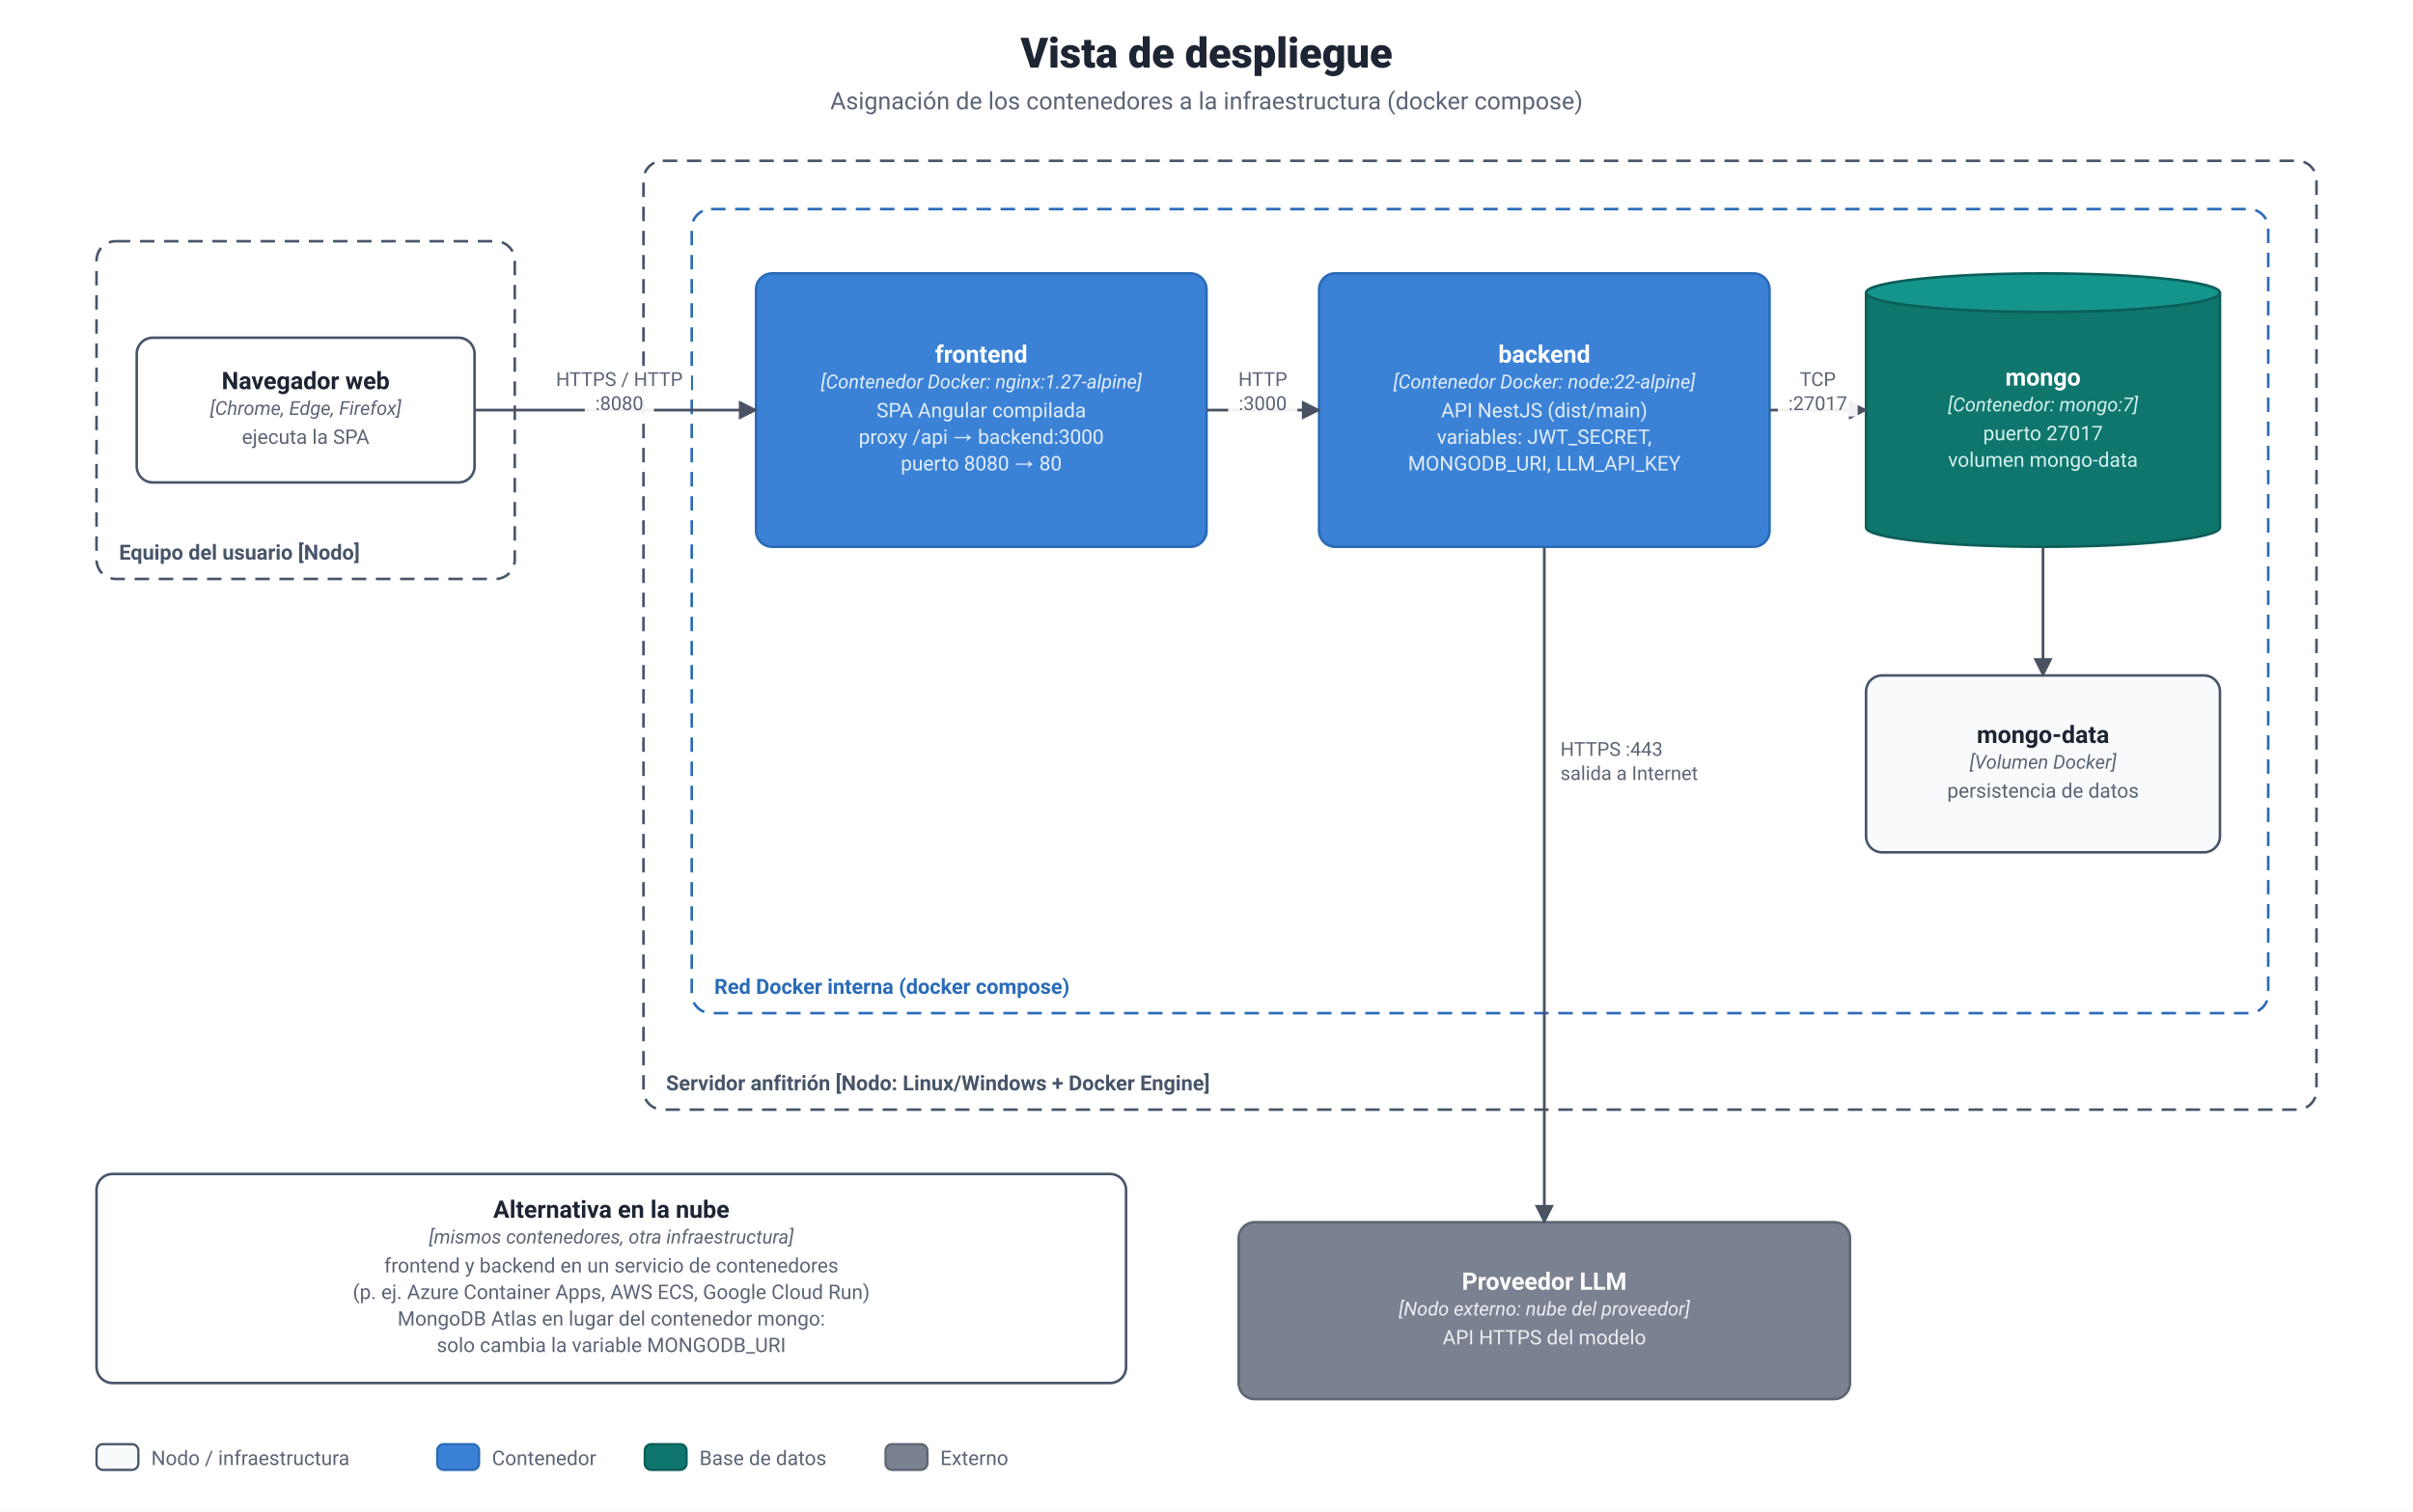
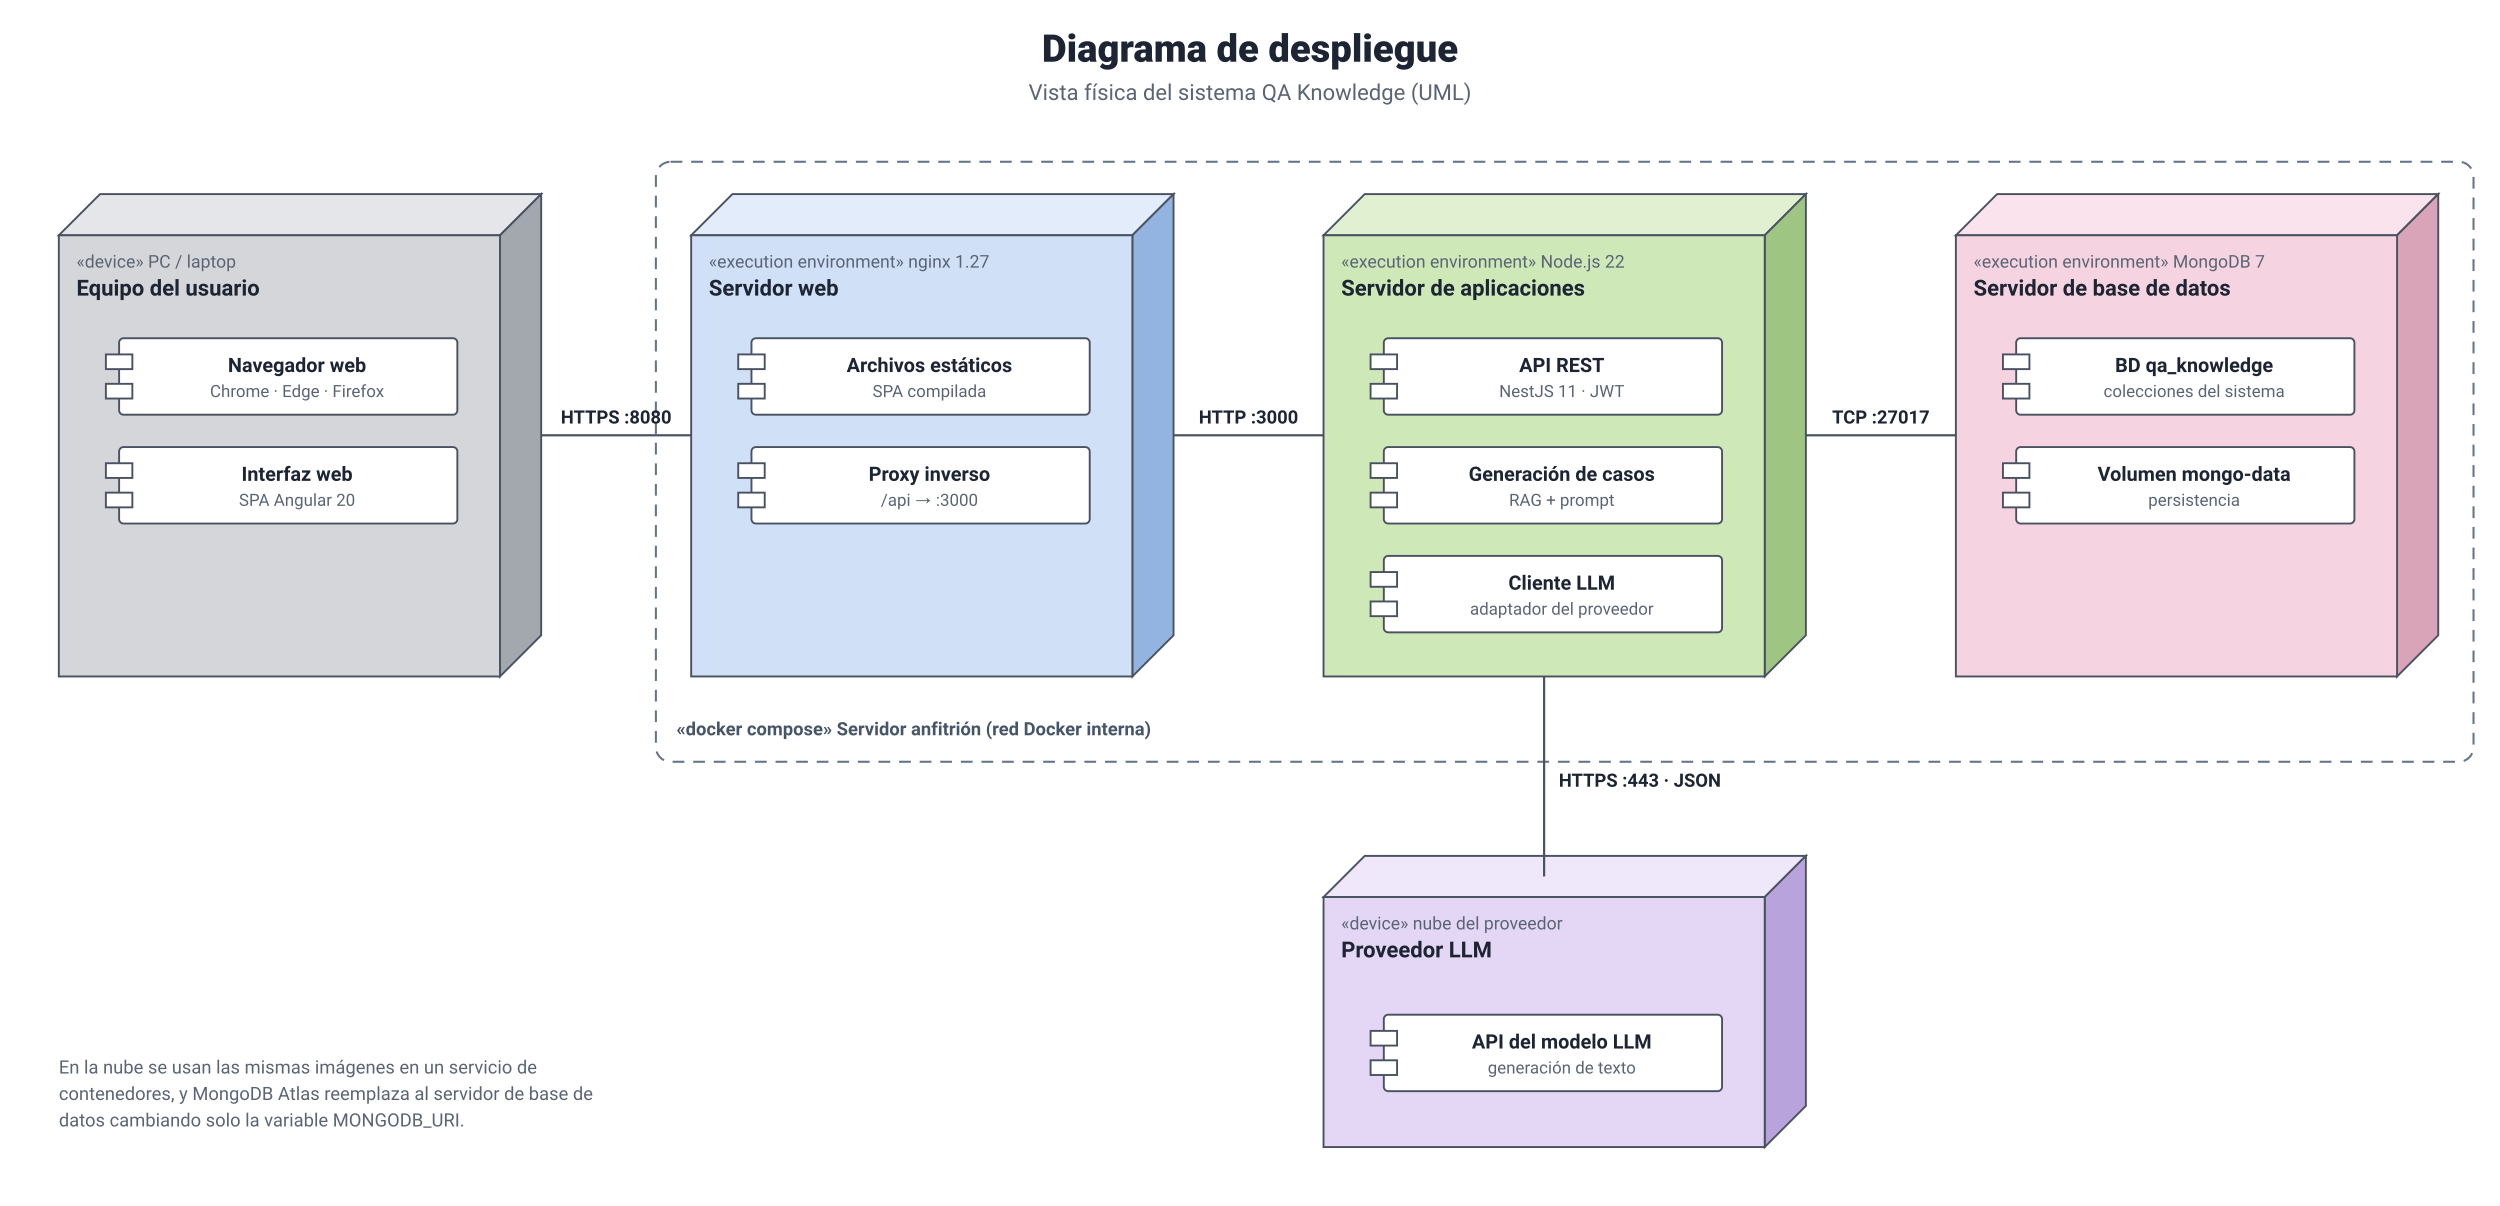
- <svg xmlns="http://www.w3.org/2000/svg" width="1500" height="940" viewBox="0 0 1500 940" font-family="Segoe UI, Roboto, Helvetica, Arial, sans-serif">
+ <svg xmlns="http://www.w3.org/2000/svg" width="1700" height="820" viewBox="0 0 1700 820" font-family="Segoe UI, Roboto, Helvetica, Arial, sans-serif">
  <defs>
    <marker id="arr" viewBox="0 0 10 10" refX="9" refY="5" markerWidth="7" markerHeight="7" orient="auto-start-reverse">
      <path d="M0,0 L10,5 L0,10 z" fill="#4a5262" />
    </marker>
  </defs>
-   <rect width="1500" height="940" fill="#ffffff" />
-   <text x="750.0" y="42" font-size="26" font-weight="800" fill="#1d2433" text-anchor="middle">Vista de despliegue</text>
-   <text x="750.0" y="68" font-size="15" font-weight="400" fill="#5b6475" text-anchor="middle">Asignación de los contenedores a la infraestructura (docker compose)</text>
-   <rect x="60" y="150" width="260" height="210" rx="12" fill="none" stroke="#475569" stroke-width="1.6" stroke-dasharray="9 6" />
-   <text x="74" y="348" font-size="13" font-weight="700" fill="#475569" text-anchor="start">Equipo del usuario [Nodo]</text>
-   <rect x="85" y="210" width="210" height="90" rx="10" fill="#ffffff" stroke="#475569" stroke-width="1.6" />
-   <text x="190.0" y="242.0" font-size="15" font-weight="700" fill="#1d2433" text-anchor="middle">Navegador web</text>
-   <text x="190.0" y="258.0" font-size="12" font-weight="400" fill="#5b6475" text-anchor="middle" font-style="italic">[Chrome, Edge, Firefox]</text>
-   <text x="190.0" y="276.0" font-size="12.5" font-weight="400" fill="#5b6475" text-anchor="middle">ejecuta la SPA</text>
-   <rect x="400" y="100" width="1040" height="590" rx="12" fill="none" stroke="#475569" stroke-width="1.6" stroke-dasharray="9 6" />
-   <text x="414" y="678" font-size="13" font-weight="700" fill="#475569" text-anchor="start">Servidor anfitrión [Nodo: Linux/Windows + Docker Engine]</text>
-   <rect x="430" y="130" width="980" height="500" rx="12" fill="none" stroke="#2a6bb8" stroke-width="1.6" stroke-dasharray="9 6" />
-   <text x="444" y="618" font-size="13" font-weight="700" fill="#2a6bb8" text-anchor="start">Red Docker interna (docker compose)</text>
-   <rect x="470" y="170" width="280" height="170" rx="10" fill="#3b82d6" stroke="#2a6bb8" stroke-width="1.6" />
-   <text x="610.0" y="225.5" font-size="15" font-weight="700" fill="#ffffff" text-anchor="middle">frontend</text>
-   <text x="610.0" y="241.5" font-size="12" font-weight="400" fill="#e3eefb" text-anchor="middle" font-style="italic">[Contenedor Docker: nginx:1.27-alpine]</text>
-   <text x="610.0" y="259.5" font-size="12.5" font-weight="400" fill="#e3eefb" text-anchor="middle">SPA Angular compilada</text>
-   <text x="610.0" y="276.0" font-size="12.5" font-weight="400" fill="#e3eefb" text-anchor="middle">proxy /api → backend:3000</text>
-   <text x="610.0" y="292.5" font-size="12.5" font-weight="400" fill="#e3eefb" text-anchor="middle">puerto 8080 → 80</text>
-   <rect x="820" y="170" width="280" height="170" rx="10" fill="#3b82d6" stroke="#2a6bb8" stroke-width="1.6" />
-   <text x="960.0" y="225.5" font-size="15" font-weight="700" fill="#ffffff" text-anchor="middle">backend</text>
-   <text x="960.0" y="241.5" font-size="12" font-weight="400" fill="#e3eefb" text-anchor="middle" font-style="italic">[Contenedor Docker: node:22-alpine]</text>
-   <text x="960.0" y="259.5" font-size="12.5" font-weight="400" fill="#e3eefb" text-anchor="middle">API NestJS (dist/main)</text>
-   <text x="960.0" y="276.0" font-size="12.5" font-weight="400" fill="#e3eefb" text-anchor="middle">variables: JWT_SECRET,</text>
-   <text x="960.0" y="292.5" font-size="12.5" font-weight="400" fill="#e3eefb" text-anchor="middle">MONGODB_URI, LLM_API_KEY</text>
-   <path d="M1160,182 L1160,328 A110.0,12 0 0 0 1380,328 L1380,182" fill="#0f766e" stroke="#0b5e58" stroke-width="1.6" />
-   <ellipse cx="1270.0" cy="182" rx="110.0" ry="12" fill="#14958b" stroke="#0b5e58" stroke-width="1.6" />
-   <text x="1270.0" y="239.75" font-size="15" font-weight="700" fill="#ffffff" text-anchor="middle">mongo</text>
-   <text x="1270.0" y="255.75" font-size="12" font-weight="400" fill="#d5f2ee" text-anchor="middle" font-style="italic">[Contenedor: mongo:7]</text>
-   <text x="1270.0" y="273.75" font-size="12.5" font-weight="400" fill="#d5f2ee" text-anchor="middle">puerto 27017</text>
-   <text x="1270.0" y="290.25" font-size="12.5" font-weight="400" fill="#d5f2ee" text-anchor="middle">volumen mongo-data</text>
-   <rect x="1160" y="420" width="220" height="110" rx="10" fill="#f8fafc" stroke="#475569" stroke-width="1.6" />
-   <text x="1270.0" y="462.0" font-size="15" font-weight="700" fill="#1d2433" text-anchor="middle">mongo-data</text>
-   <text x="1270.0" y="478.0" font-size="12" font-weight="400" fill="#5b6475" text-anchor="middle" font-style="italic">[Volumen Docker]</text>
-   <text x="1270.0" y="496.0" font-size="12.5" font-weight="400" fill="#5b6475" text-anchor="middle">persistencia de datos</text>
-   <path d="M1270,340 L1270,420" fill="none" stroke="#4a5262" stroke-width="1.7" marker-end="url(#arr)" />
-   <path d="M295,255 L470,255" fill="none" stroke="#4a5262" stroke-width="1.7" marker-end="url(#arr)" />
-   <rect x="340.4" y="229" width="89.2" height="15" fill="#ffffff" opacity="0.92" />
-   <text x="385" y="240" font-size="12" font-weight="400" fill="#5b6475" text-anchor="middle">HTTPS / HTTP</text>
-   <rect x="363.5" y="244" width="43.0" height="15" fill="#ffffff" opacity="0.92" />
-   <text x="385" y="255" font-size="12" font-weight="400" fill="#5b6475" text-anchor="middle">:8080</text>
-   <path d="M750,255 L820,255" fill="none" stroke="#4a5262" stroke-width="1.7" marker-end="url(#arr)" />
-   <rect x="766.8" y="229" width="36.4" height="15" fill="#ffffff" opacity="0.92" />
-   <text x="785" y="240" font-size="12" font-weight="400" fill="#5b6475" text-anchor="middle">HTTP</text>
-   <rect x="763.5" y="244" width="43.0" height="15" fill="#ffffff" opacity="0.92" />
-   <text x="785" y="255" font-size="12" font-weight="400" fill="#5b6475" text-anchor="middle">:3000</text>
-   <path d="M1100,255 L1160,255" fill="none" stroke="#4a5262" stroke-width="1.7" marker-end="url(#arr)" />
-   <rect x="1115.1" y="229" width="29.8" height="15" fill="#ffffff" opacity="0.92" />
-   <text x="1130" y="240" font-size="12" font-weight="400" fill="#5b6475" text-anchor="middle">TCP</text>
-   <rect x="1105.2" y="244" width="49.6" height="15" fill="#ffffff" opacity="0.92" />
-   <text x="1130" y="255" font-size="12" font-weight="400" fill="#5b6475" text-anchor="middle">:27017</text>
-   <rect x="60" y="730" width="640" height="130" rx="10" fill="#ffffff" stroke="#475569" stroke-width="1.6" />
-   <text x="380.0" y="757.25" font-size="15" font-weight="700" fill="#1d2433" text-anchor="middle">Alternativa en la nube</text>
-   <text x="380.0" y="773.25" font-size="12" font-weight="400" fill="#5b6475" text-anchor="middle" font-style="italic">[mismos contenedores, otra infraestructura]</text>
-   <text x="380.0" y="791.25" font-size="12.5" font-weight="400" fill="#5b6475" text-anchor="middle">frontend y backend en un servicio de contenedores</text>
-   <text x="380.0" y="807.75" font-size="12.5" font-weight="400" fill="#5b6475" text-anchor="middle">(p. ej. Azure Container Apps, AWS ECS, Google Cloud Run)</text>
-   <text x="380.0" y="824.25" font-size="12.5" font-weight="400" fill="#5b6475" text-anchor="middle">MongoDB Atlas en lugar del contenedor mongo:</text>
-   <text x="380.0" y="840.75" font-size="12.5" font-weight="400" fill="#5b6475" text-anchor="middle">solo cambia la variable MONGODB_URI</text>
-   <rect x="770" y="760" width="380" height="110" rx="10" fill="#7a8291" stroke="#5f6674" stroke-width="1.6" />
-   <text x="960.0" y="802.0" font-size="15" font-weight="700" fill="#ffffff" text-anchor="middle">Proveedor LLM</text>
-   <text x="960.0" y="818.0" font-size="12" font-weight="400" fill="#eceef2" text-anchor="middle" font-style="italic">[Nodo externo: nube del proveedor]</text>
-   <text x="960.0" y="836.0" font-size="12.5" font-weight="400" fill="#eceef2" text-anchor="middle">API HTTPS del modelo</text>
-   <path d="M960,340 L960,760" fill="none" stroke="#4a5262" stroke-width="1.7" marker-end="url(#arr)" />
-   <rect x="966" y="459" width="76.0" height="15" fill="#ffffff" opacity="0.92" />
-   <text x="970" y="470" font-size="12" font-weight="400" fill="#5b6475" text-anchor="start">HTTPS :443</text>
-   <rect x="966" y="474" width="122.2" height="15" fill="#ffffff" opacity="0.92" />
-   <text x="970" y="485" font-size="12" font-weight="400" fill="#5b6475" text-anchor="start">salida a Internet</text>
-   <rect x="60" y="898" width="26" height="16" rx="4" fill="#f8fafc" stroke="#475569" stroke-width="1.4" />
-   <text x="94" y="911" font-size="12.5" font-weight="400" fill="#5b6475" text-anchor="start">Nodo / infraestructura</text>
-   <rect x="271.8" y="898" width="26" height="16" rx="4" fill="#3b82d6" stroke="#2a6bb8" stroke-width="1.4" />
-   <text x="305.8" y="911" font-size="12.5" font-weight="400" fill="#5b6475" text-anchor="start">Contenedor</text>
-   <rect x="400.8" y="898" width="26" height="16" rx="4" fill="#0f766e" stroke="#0b5e58" stroke-width="1.4" />
-   <text x="434.8" y="911" font-size="12.5" font-weight="400" fill="#5b6475" text-anchor="start">Base de datos</text>
-   <rect x="550.5" y="898" width="26" height="16" rx="4" fill="#7a8291" stroke="#5f6674" stroke-width="1.4" />
-   <text x="584.5" y="911" font-size="12.5" font-weight="400" fill="#5b6475" text-anchor="start">Externo</text>
+   <rect width="1700" height="820" fill="#ffffff" />
+   <text x="850.0" y="42" font-size="26" font-weight="800" fill="#1d2433" text-anchor="middle">Diagrama de despliegue</text>
+   <text x="850.0" y="68" font-size="15" font-weight="400" fill="#5b6475" text-anchor="middle">Vista física del sistema QA Knowledge (UML)</text>
+   <rect x="446" y="110" width="1236" height="408" rx="10" fill="none" stroke="#64748b" stroke-width="1.4" stroke-dasharray="8 6" />
+   <text x="460" y="500" font-size="12.5" font-weight="700" fill="#475569" text-anchor="start">«docker compose» Servidor anfitrión (red Docker interna)</text>
+   <polygon points="40,160 68,132 368,132 340,160" fill="#e4e6e9" stroke="#4a5262" stroke-width="1.3" />
+   <polygon points="340,160 368,132 368,432 340,460" fill="#a3a7ae" stroke="#4a5262" stroke-width="1.3" />
+   <rect x="40" y="160" width="300" height="300" fill="#d4d6da" stroke="#4a5262" stroke-width="1.3" />
+   <text x="52" y="182" font-size="12" font-weight="400" fill="#5b6475" text-anchor="start">«device» PC / laptop</text>
+   <text x="52" y="201" font-size="15" font-weight="700" fill="#1d2433" text-anchor="start">Equipo del usuario</text>
+   <polygon points="470,160 498,132 798,132 770,160" fill="#e2ecfa" stroke="#4a5262" stroke-width="1.3" />
+   <polygon points="770,160 798,132 798,432 770,460" fill="#93b4e0" stroke="#4a5262" stroke-width="1.3" />
+   <rect x="470" y="160" width="300" height="300" fill="#cfe0f7" stroke="#4a5262" stroke-width="1.3" />
+   <text x="482" y="182" font-size="12" font-weight="400" fill="#5b6475" text-anchor="start">«execution environment» nginx 1.27</text>
+   <text x="482" y="201" font-size="15" font-weight="700" fill="#1d2433" text-anchor="start">Servidor web</text>
+   <polygon points="900,160 928,132 1228,132 1200,160" fill="#e0f0d1" stroke="#4a5262" stroke-width="1.3" />
+   <polygon points="1200,160 1228,132 1228,432 1200,460" fill="#9fc583" stroke="#4a5262" stroke-width="1.3" />
+   <rect x="900" y="160" width="300" height="300" fill="#cfe8b8" stroke="#4a5262" stroke-width="1.3" />
+   <text x="912" y="182" font-size="12" font-weight="400" fill="#5b6475" text-anchor="start">«execution environment» Node.js 22</text>
+   <text x="912" y="201" font-size="15" font-weight="700" fill="#1d2433" text-anchor="start">Servidor de aplicaciones</text>
+   <polygon points="1330,160 1358,132 1658,132 1630,160" fill="#fae3ec" stroke="#4a5262" stroke-width="1.3" />
+   <polygon points="1630,160 1658,132 1658,432 1630,460" fill="#d9a3b8" stroke="#4a5262" stroke-width="1.3" />
+   <rect x="1330" y="160" width="300" height="300" fill="#f6d3e0" stroke="#4a5262" stroke-width="1.3" />
+   <text x="1342" y="182" font-size="12" font-weight="400" fill="#5b6475" text-anchor="start">«execution environment» MongoDB 7</text>
+   <text x="1342" y="201" font-size="15" font-weight="700" fill="#1d2433" text-anchor="start">Servidor de base de datos</text>
+   <polygon points="900,610 928,582 1228,582 1200,610" fill="#efe8fa" stroke="#4a5262" stroke-width="1.3" />
+   <polygon points="1200,610 1228,582 1228,752 1200,780" fill="#b9a3dd" stroke="#4a5262" stroke-width="1.3" />
+   <rect x="900" y="610" width="300" height="170" fill="#e3d7f5" stroke="#4a5262" stroke-width="1.3" />
+   <text x="912" y="632" font-size="12" font-weight="400" fill="#5b6475" text-anchor="start">«device» nube del proveedor</text>
+   <text x="912" y="651" font-size="15" font-weight="700" fill="#1d2433" text-anchor="start">Proveedor LLM</text>
+   <rect x="81.0" y="230" width="230" height="52" rx="3" fill="#ffffff" stroke="#4a5262" stroke-width="1.3" />
+   <rect x="72.0" y="241.0" width="18" height="10" fill="#ffffff" stroke="#4a5262" stroke-width="1.3" />
+   <rect x="72.0" y="261.0" width="18" height="10" fill="#ffffff" stroke="#4a5262" stroke-width="1.3" />
+   <text x="202.0" y="253.0" font-size="13.5" font-weight="700" fill="#1d2433" text-anchor="middle">Navegador web</text>
+   <text x="202.0" y="270.0" font-size="11.5" font-weight="400" fill="#5b6475" text-anchor="middle">Chrome · Edge · Firefox</text>
+   <rect x="81.0" y="304" width="230" height="52" rx="3" fill="#ffffff" stroke="#4a5262" stroke-width="1.3" />
+   <rect x="72.0" y="315.0" width="18" height="10" fill="#ffffff" stroke="#4a5262" stroke-width="1.3" />
+   <rect x="72.0" y="335.0" width="18" height="10" fill="#ffffff" stroke="#4a5262" stroke-width="1.3" />
+   <text x="202.0" y="327.0" font-size="13.5" font-weight="700" fill="#1d2433" text-anchor="middle">Interfaz web</text>
+   <text x="202.0" y="344.0" font-size="11.5" font-weight="400" fill="#5b6475" text-anchor="middle">SPA Angular 20</text>
+   <rect x="511.0" y="230" width="230" height="52" rx="3" fill="#ffffff" stroke="#4a5262" stroke-width="1.3" />
+   <rect x="502.0" y="241.0" width="18" height="10" fill="#ffffff" stroke="#4a5262" stroke-width="1.3" />
+   <rect x="502.0" y="261.0" width="18" height="10" fill="#ffffff" stroke="#4a5262" stroke-width="1.3" />
+   <text x="632.0" y="253.0" font-size="13.5" font-weight="700" fill="#1d2433" text-anchor="middle">Archivos estáticos</text>
+   <text x="632.0" y="270.0" font-size="11.5" font-weight="400" fill="#5b6475" text-anchor="middle">SPA compilada</text>
+   <rect x="511.0" y="304" width="230" height="52" rx="3" fill="#ffffff" stroke="#4a5262" stroke-width="1.3" />
+   <rect x="502.0" y="315.0" width="18" height="10" fill="#ffffff" stroke="#4a5262" stroke-width="1.3" />
+   <rect x="502.0" y="335.0" width="18" height="10" fill="#ffffff" stroke="#4a5262" stroke-width="1.3" />
+   <text x="632.0" y="327.0" font-size="13.5" font-weight="700" fill="#1d2433" text-anchor="middle">Proxy inverso</text>
+   <text x="632.0" y="344.0" font-size="11.5" font-weight="400" fill="#5b6475" text-anchor="middle">/api → :3000</text>
+   <rect x="941.0" y="230" width="230" height="52" rx="3" fill="#ffffff" stroke="#4a5262" stroke-width="1.3" />
+   <rect x="932.0" y="241.0" width="18" height="10" fill="#ffffff" stroke="#4a5262" stroke-width="1.3" />
+   <rect x="932.0" y="261.0" width="18" height="10" fill="#ffffff" stroke="#4a5262" stroke-width="1.3" />
+   <text x="1062.0" y="253.0" font-size="13.5" font-weight="700" fill="#1d2433" text-anchor="middle">API REST</text>
+   <text x="1062.0" y="270.0" font-size="11.5" font-weight="400" fill="#5b6475" text-anchor="middle">NestJS 11 · JWT</text>
+   <rect x="941.0" y="304" width="230" height="52" rx="3" fill="#ffffff" stroke="#4a5262" stroke-width="1.3" />
+   <rect x="932.0" y="315.0" width="18" height="10" fill="#ffffff" stroke="#4a5262" stroke-width="1.3" />
+   <rect x="932.0" y="335.0" width="18" height="10" fill="#ffffff" stroke="#4a5262" stroke-width="1.3" />
+   <text x="1062.0" y="327.0" font-size="13.5" font-weight="700" fill="#1d2433" text-anchor="middle">Generación de casos</text>
+   <text x="1062.0" y="344.0" font-size="11.5" font-weight="400" fill="#5b6475" text-anchor="middle">RAG + prompt</text>
+   <rect x="941.0" y="378" width="230" height="52" rx="3" fill="#ffffff" stroke="#4a5262" stroke-width="1.3" />
+   <rect x="932.0" y="389.0" width="18" height="10" fill="#ffffff" stroke="#4a5262" stroke-width="1.3" />
+   <rect x="932.0" y="409.0" width="18" height="10" fill="#ffffff" stroke="#4a5262" stroke-width="1.3" />
+   <text x="1062.0" y="401.0" font-size="13.5" font-weight="700" fill="#1d2433" text-anchor="middle">Cliente LLM</text>
+   <text x="1062.0" y="418.0" font-size="11.5" font-weight="400" fill="#5b6475" text-anchor="middle">adaptador del proveedor</text>
+   <rect x="1371.0" y="230" width="230" height="52" rx="3" fill="#ffffff" stroke="#4a5262" stroke-width="1.3" />
+   <rect x="1362.0" y="241.0" width="18" height="10" fill="#ffffff" stroke="#4a5262" stroke-width="1.3" />
+   <rect x="1362.0" y="261.0" width="18" height="10" fill="#ffffff" stroke="#4a5262" stroke-width="1.3" />
+   <text x="1492.0" y="253.0" font-size="13.5" font-weight="700" fill="#1d2433" text-anchor="middle">BD qa_knowledge</text>
+   <text x="1492.0" y="270.0" font-size="11.5" font-weight="400" fill="#5b6475" text-anchor="middle">colecciones del sistema</text>
+   <rect x="1371.0" y="304" width="230" height="52" rx="3" fill="#ffffff" stroke="#4a5262" stroke-width="1.3" />
+   <rect x="1362.0" y="315.0" width="18" height="10" fill="#ffffff" stroke="#4a5262" stroke-width="1.3" />
+   <rect x="1362.0" y="335.0" width="18" height="10" fill="#ffffff" stroke="#4a5262" stroke-width="1.3" />
+   <text x="1492.0" y="327.0" font-size="13.5" font-weight="700" fill="#1d2433" text-anchor="middle">Volumen mongo-data</text>
+   <text x="1492.0" y="344.0" font-size="11.5" font-weight="400" fill="#5b6475" text-anchor="middle">persistencia</text>
+   <rect x="941.0" y="690" width="230" height="52" rx="3" fill="#ffffff" stroke="#4a5262" stroke-width="1.3" />
+   <rect x="932.0" y="701.0" width="18" height="10" fill="#ffffff" stroke="#4a5262" stroke-width="1.3" />
+   <rect x="932.0" y="721.0" width="18" height="10" fill="#ffffff" stroke="#4a5262" stroke-width="1.3" />
+   <text x="1062.0" y="713.0" font-size="13.5" font-weight="700" fill="#1d2433" text-anchor="middle">API del modelo LLM</text>
+   <text x="1062.0" y="730.0" font-size="11.5" font-weight="400" fill="#5b6475" text-anchor="middle">generación de texto</text>
+   <path d="M368,296.0 L470,296.0" fill="none" stroke="#4a5262" stroke-width="1.5" />
+   <text x="419.0" y="288.0" font-size="12.5" font-weight="700" fill="#1d2433" text-anchor="middle">HTTPS :8080</text>
+   <path d="M798,296.0 L900,296.0" fill="none" stroke="#4a5262" stroke-width="1.5" />
+   <text x="849.0" y="288.0" font-size="12.5" font-weight="700" fill="#1d2433" text-anchor="middle">HTTP :3000</text>
+   <path d="M1228,296.0 L1330,296.0" fill="none" stroke="#4a5262" stroke-width="1.5" />
+   <text x="1279.0" y="288.0" font-size="12.5" font-weight="700" fill="#1d2433" text-anchor="middle">TCP :27017</text>
+   <path d="M1050.0,460 L1050.0,596.0" fill="none" stroke="#4a5262" stroke-width="1.5" />
+   <text x="1060.0" y="535" font-size="12.5" font-weight="700" fill="#1d2433" text-anchor="start">HTTPS :443 · JSON</text>
+   <text x="40" y="730" font-size="12.5" font-weight="400" fill="#5b6475" text-anchor="start">En la nube se usan las mismas imágenes en un servicio de</text>
+   <text x="40" y="748" font-size="12.5" font-weight="400" fill="#5b6475" text-anchor="start">contenedores, y MongoDB Atlas reemplaza al servidor de base de</text>
+   <text x="40" y="766" font-size="12.5" font-weight="400" fill="#5b6475" text-anchor="start">datos cambiando solo la variable MONGODB_URI.</text>
</svg>
